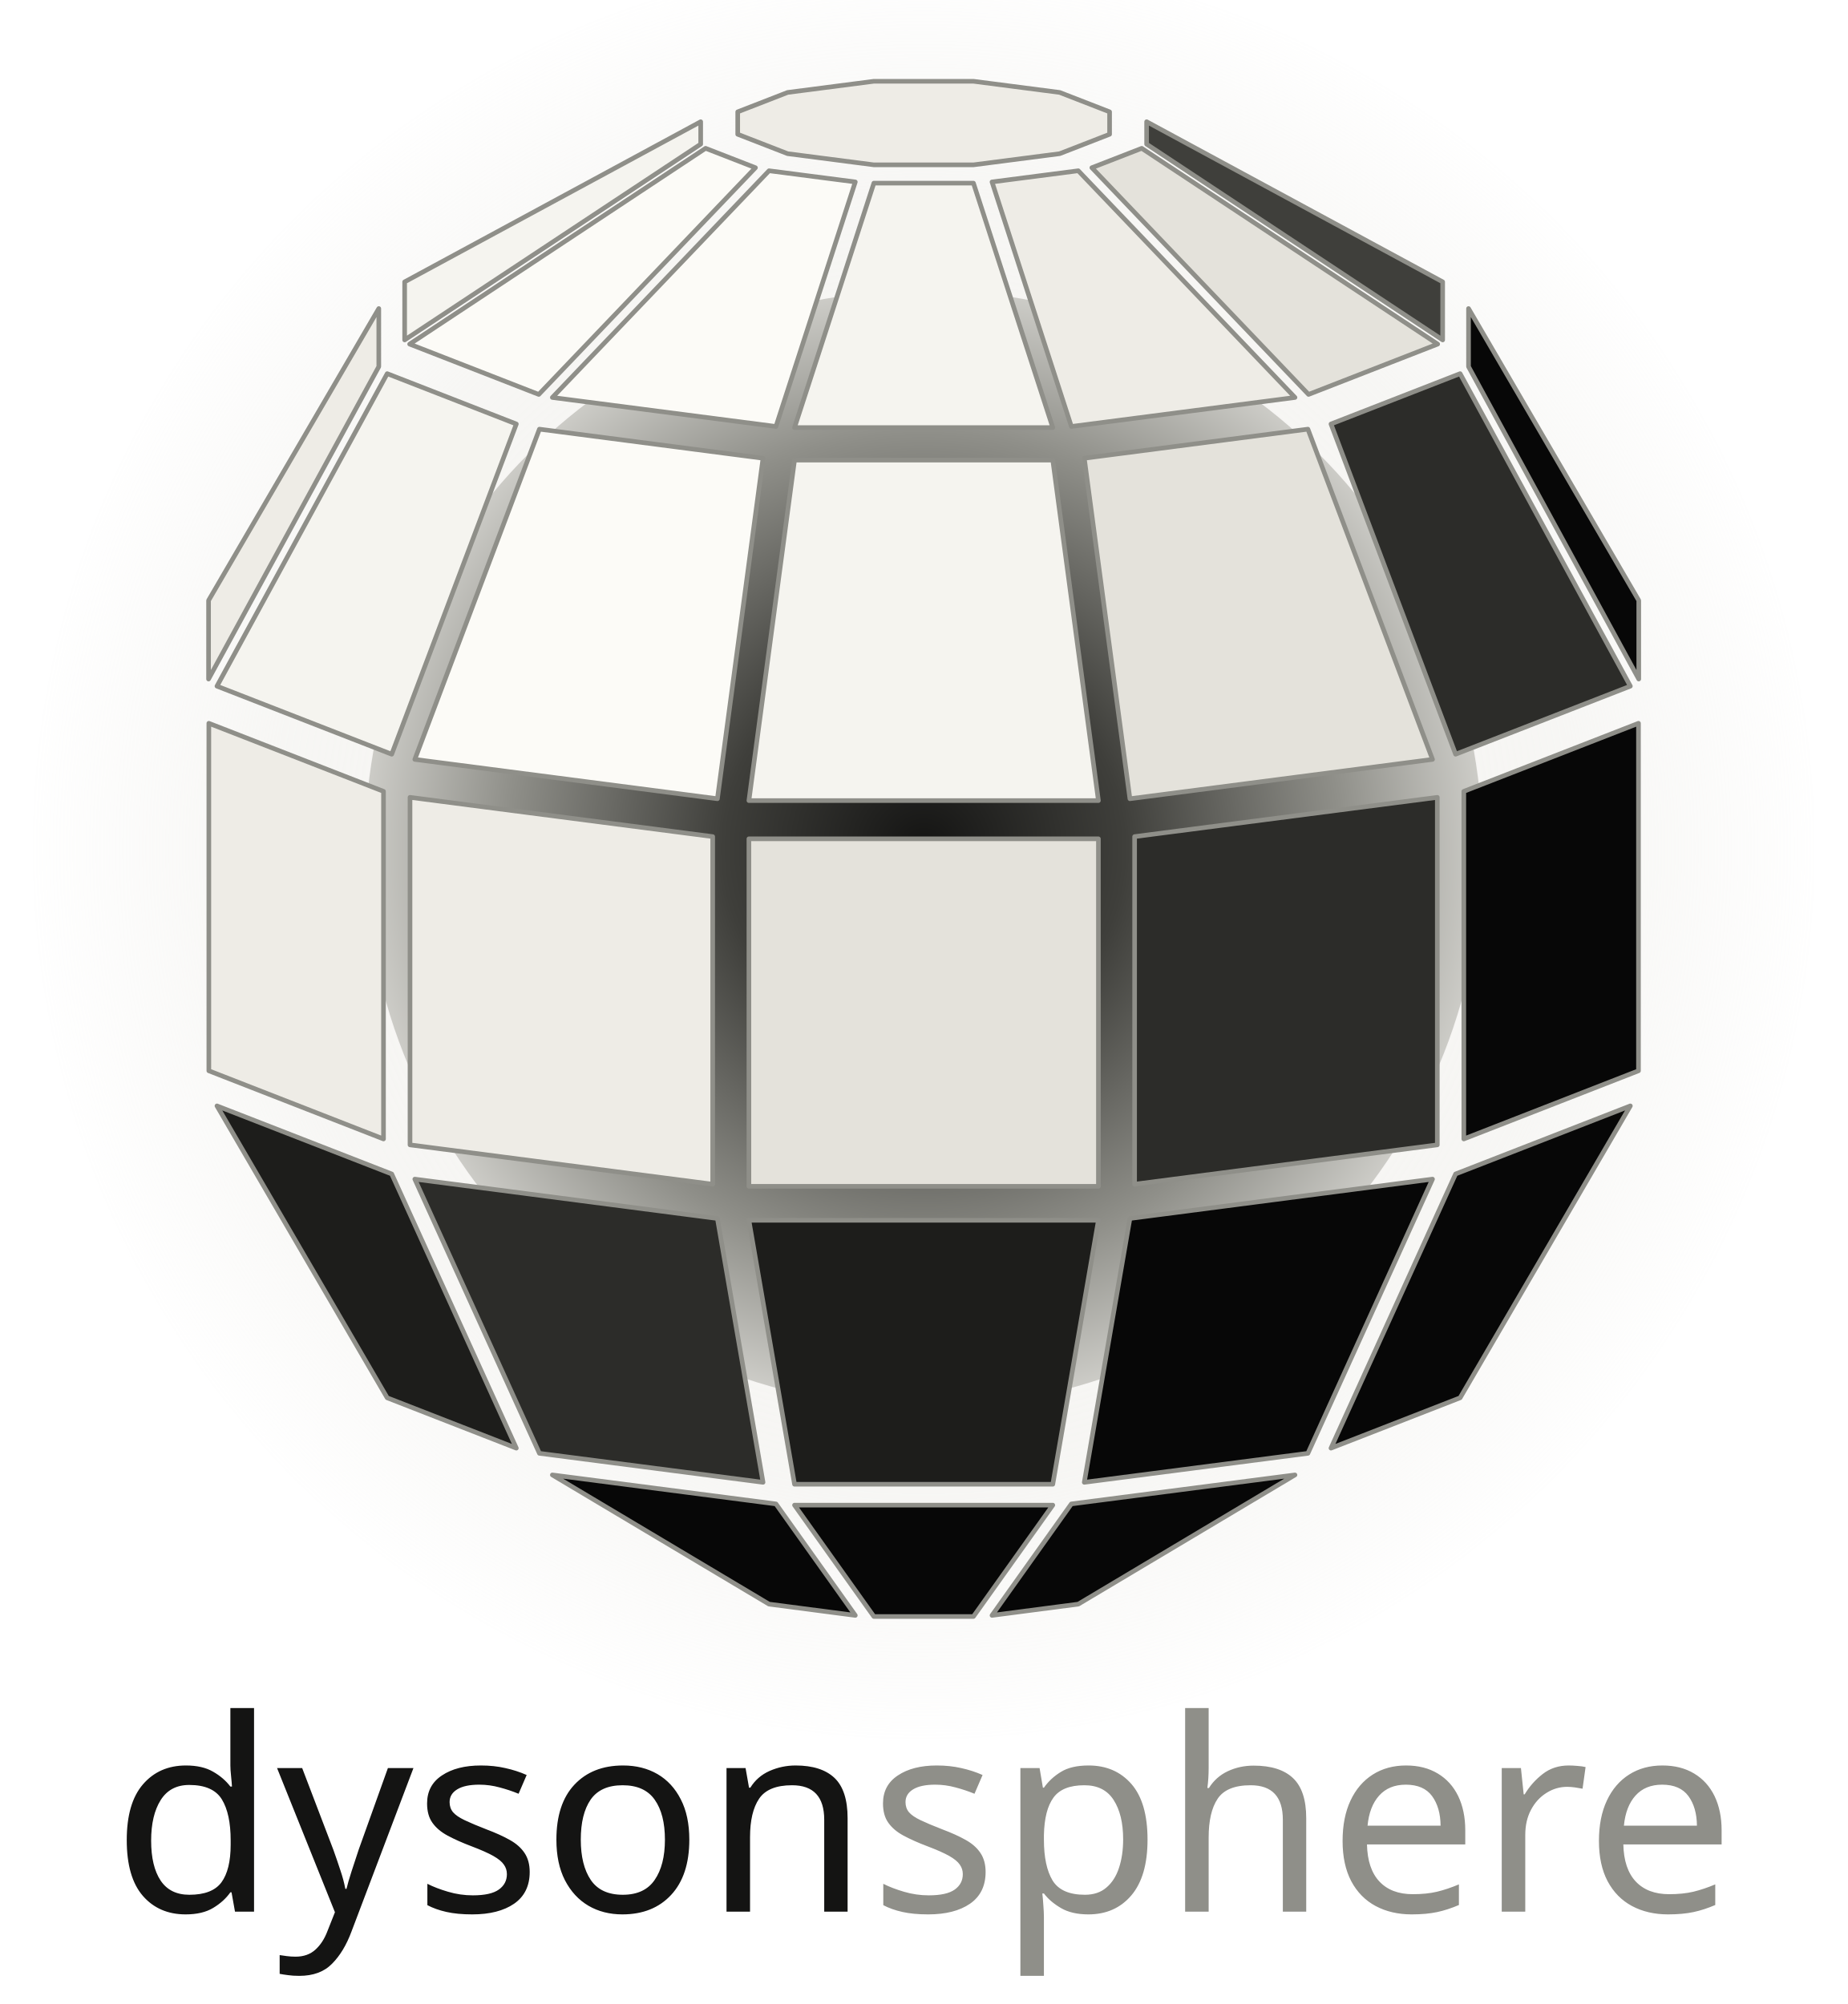
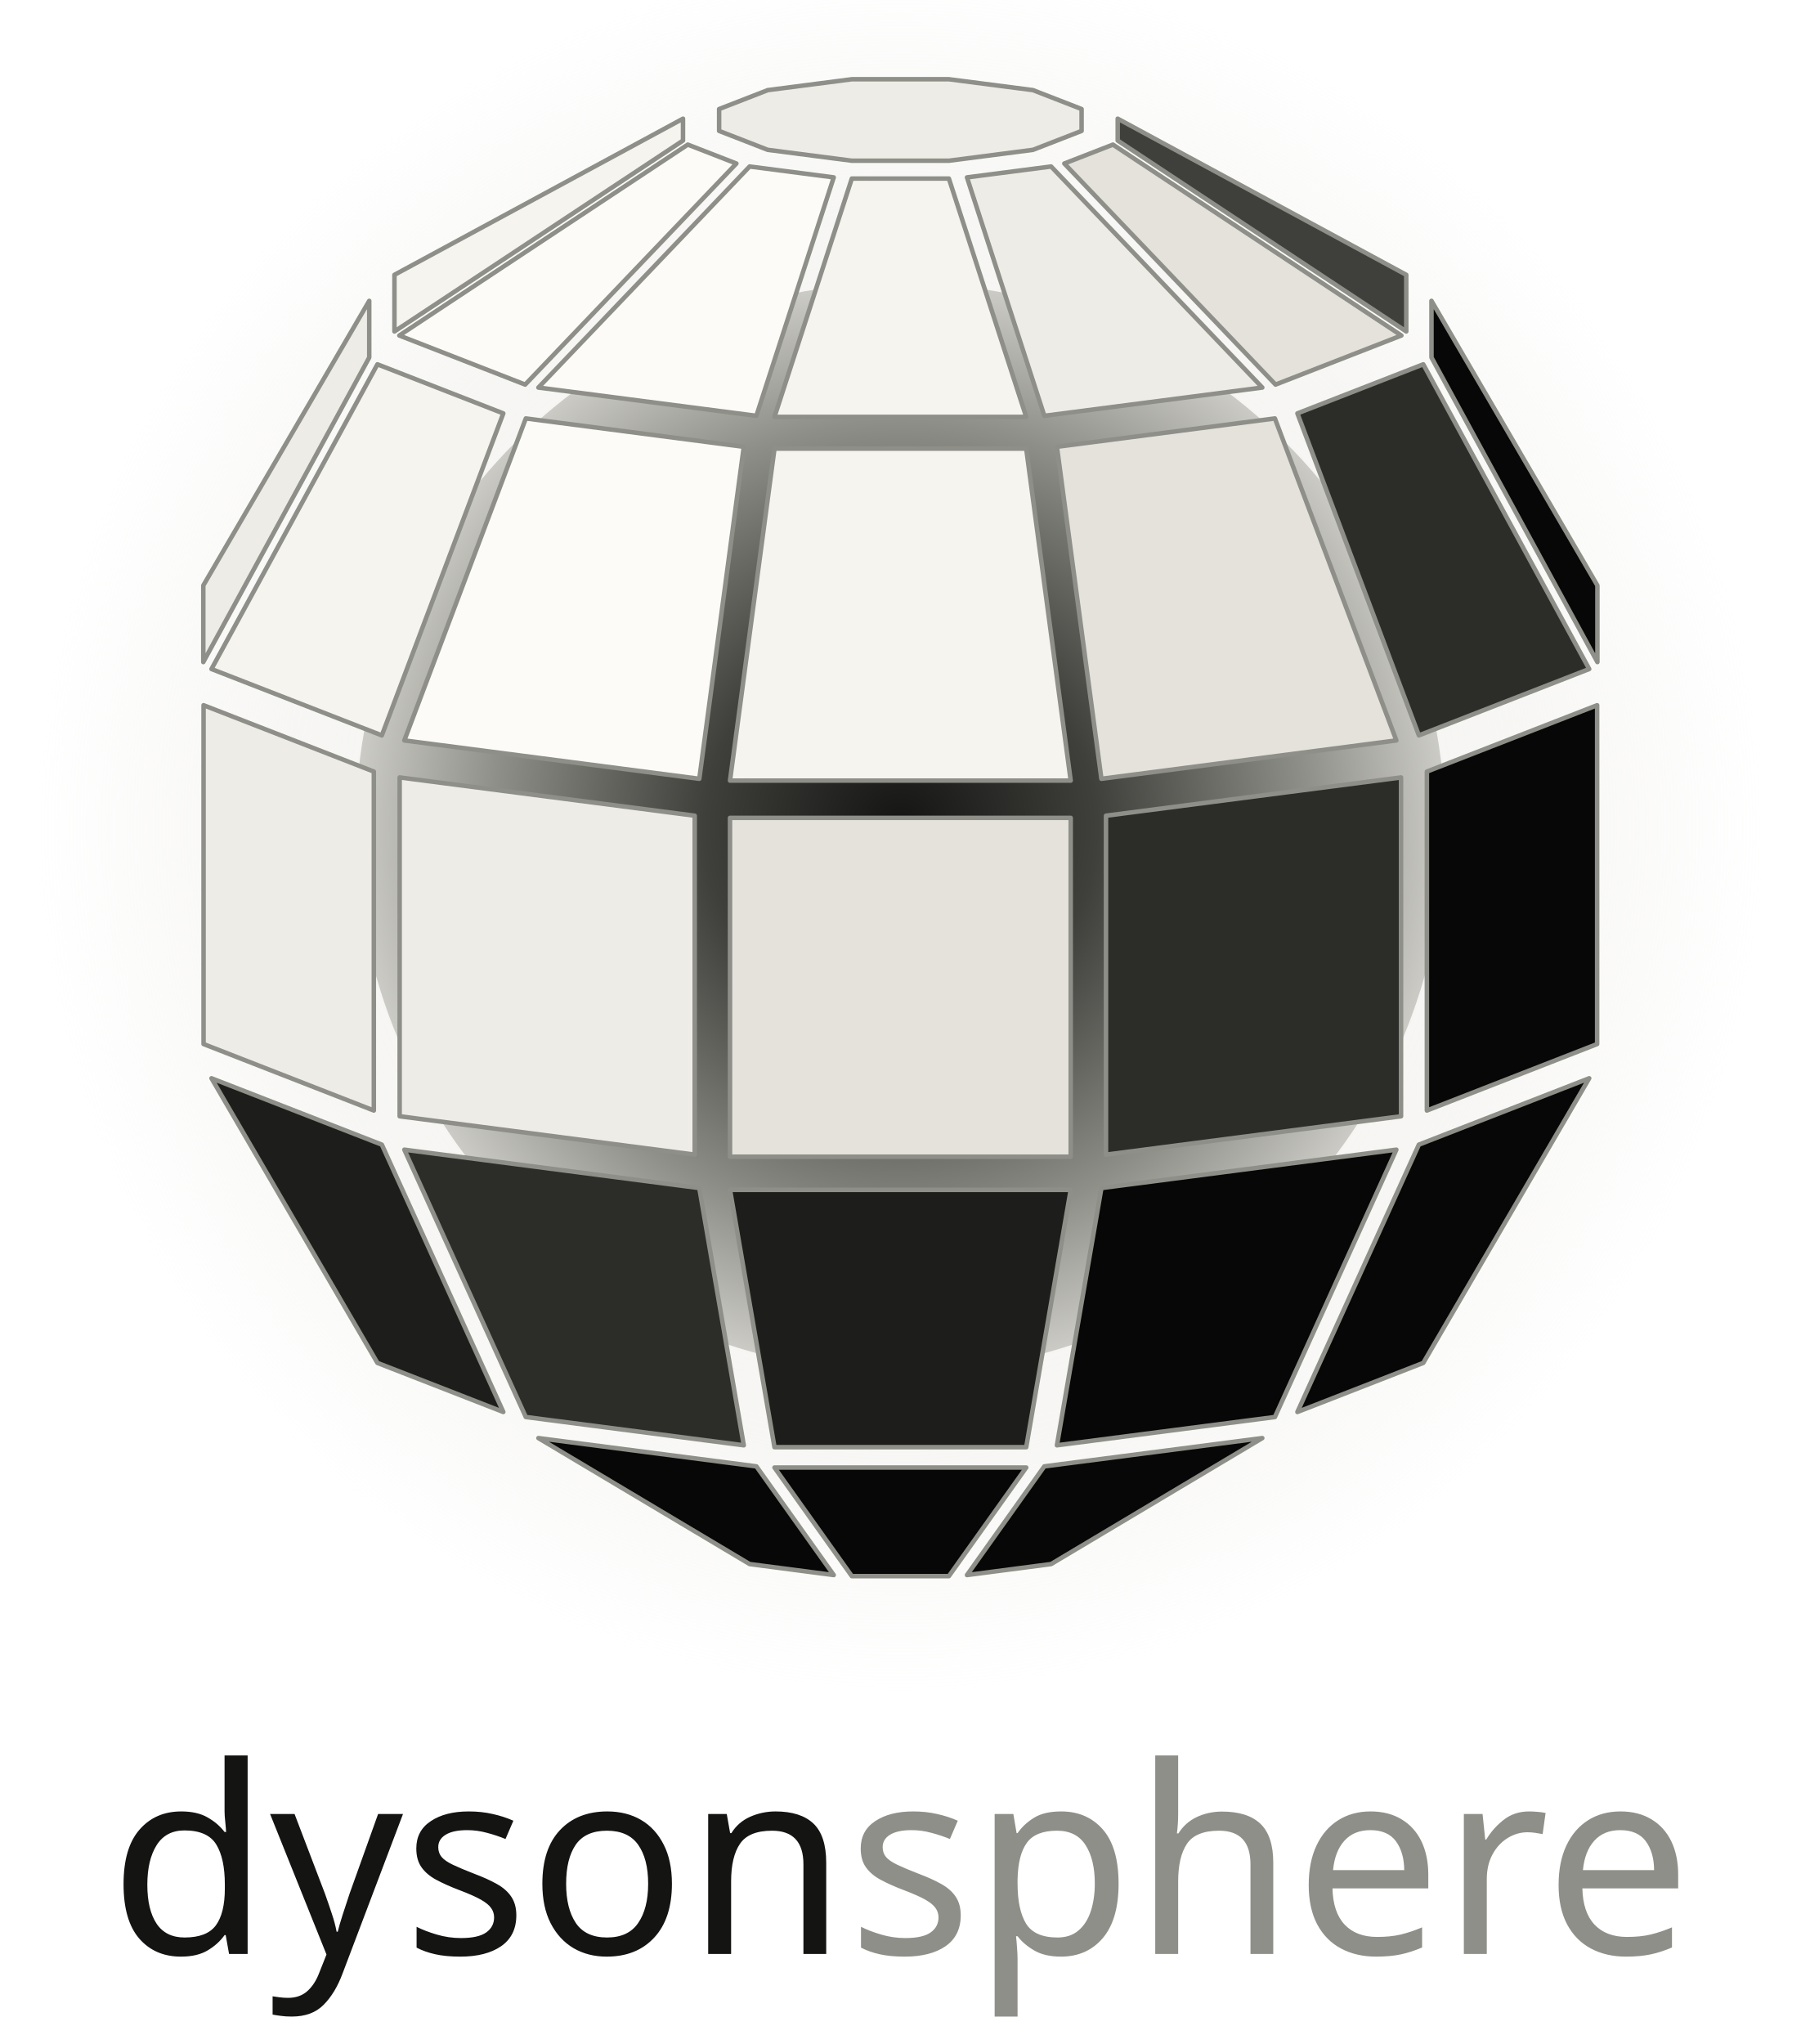
- <svg xmlns="http://www.w3.org/2000/svg" viewBox="0 0 200 217" fill="none">
+ <svg xmlns="http://www.w3.org/2000/svg" viewBox="0 0 200 227" fill="none">
  <defs>
    <radialGradient id="corona" cx="50%" cy="50%" r="50%">
      <stop offset="0.35" stop-color="#EEECE6" stop-opacity="0.5" />
      <stop offset="0.72" stop-color="#E4E2DB" stop-opacity="0.3" />
      <stop offset="1" stop-color="#E4E2DB" stop-opacity="0" />
    </radialGradient>
    <radialGradient id="starcore" cx="50%" cy="50%" r="60%">
      <stop offset="0" stop-color="#141413" />
      <stop offset="0.30" stop-color="#3F3F3B" />
      <stop offset="0.62" stop-color="#8F8F89" />
      <stop offset="1" stop-color="#FCFBF7" />
    </radialGradient>
  </defs>
  <circle cx="100.00" cy="91.92" r="96.6" fill="url(#corona)" />
  <circle cx="100.00" cy="91.92" r="60.5" fill="url(#starcore)" />
  <polygon points="22.58,65.02 22.58,73.53 41.01,39.70 41.01,33.41" fill="#EEECE6" stroke="#8F8F89" stroke-width="0.5" stroke-linejoin="round" />
  <polygon points="177.42,73.53 177.42,65.02 158.99,33.41 158.99,39.70" fill="#070707" stroke="#8F8F89" stroke-width="0.5" stroke-linejoin="round" />
  <polygon points="43.81,30.52 43.81,36.81 75.86,15.61 75.86,13.18" fill="#F5F4EF" stroke="#8F8F89" stroke-width="0.5" stroke-linejoin="round" />
  <polygon points="156.19,36.81 156.19,30.52 124.14,13.18 124.14,15.61" fill="#3F3F3B" stroke="#8F8F89" stroke-width="0.5" stroke-linejoin="round" />
  <polygon points="105.39,17.85 114.73,16.64 120.13,14.54 120.13,12.11 114.73,10.01 105.39,8.80 94.61,8.80 85.27,10.01 79.87,12.11 79.87,14.54 85.27,16.64 94.61,17.85" fill="#EEECE6" stroke="#8F8F89" stroke-width="0.5" stroke-linejoin="round" />
  <polygon points="83.26,173.70 92.60,174.92 84.01,162.85 59.80,159.71" fill="#070707" stroke="#8F8F89" stroke-width="0.5" stroke-linejoin="round" />
  <polygon points="107.40,174.92 116.74,173.70 140.20,159.71 115.99,162.85" fill="#070707" stroke="#8F8F89" stroke-width="0.5" stroke-linejoin="round" />
  <polygon points="94.61,175.04 105.39,175.04 113.98,162.98 86.02,162.98" fill="#070707" stroke="#8F8F89" stroke-width="0.5" stroke-linejoin="round" />
  <polygon points="41.92,151.36 55.90,156.81 42.41,127.12 23.49,119.75" fill="#1D1D1B" stroke="#8F8F89" stroke-width="0.5" stroke-linejoin="round" />
  <polygon points="144.10,156.81 158.08,151.36 176.51,119.75 157.59,127.12" fill="#070707" stroke="#8F8F89" stroke-width="0.5" stroke-linejoin="round" />
  <polygon points="44.35,37.26 58.33,42.71 81.79,18.16 76.39,16.06" fill="#FCFBF7" stroke="#8F8F89" stroke-width="0.5" stroke-linejoin="round" />
  <polygon points="141.67,42.71 155.65,37.26 123.61,16.06 118.21,18.16" fill="#E4E2DB" stroke="#8F8F89" stroke-width="0.5" stroke-linejoin="round" />
  <polygon points="22.61,115.95 41.52,123.33 41.52,85.69 22.61,78.32" fill="#EEECE6" stroke="#8F8F89" stroke-width="0.5" stroke-linejoin="round" />
  <polygon points="158.48,123.33 177.39,115.95 177.39,78.32 158.48,85.69" fill="#070707" stroke="#8F8F89" stroke-width="0.5" stroke-linejoin="round" />
  <polygon points="23.49,74.30 42.41,81.67 55.90,45.91 41.92,40.46" fill="#F5F4EF" stroke="#8F8F89" stroke-width="0.5" stroke-linejoin="round" />
  <polygon points="157.59,81.67 176.51,74.30 158.08,40.46 144.10,45.91" fill="#2C2C29" stroke="#8F8F89" stroke-width="0.5" stroke-linejoin="round" />
  <polygon points="58.40,157.37 82.61,160.51 77.67,131.94 44.91,127.68" fill="#2C2C29" stroke="#8F8F89" stroke-width="0.5" stroke-linejoin="round" />
  <polygon points="117.39,160.51 141.60,157.37 155.09,127.68 122.33,131.94" fill="#070707" stroke="#8F8F89" stroke-width="0.5" stroke-linejoin="round" />
  <polygon points="59.80,43.04 84.01,46.18 92.60,19.70 83.26,18.49" fill="#FCFBF7" stroke="#8F8F89" stroke-width="0.5" stroke-linejoin="round" />
  <polygon points="115.99,46.18 140.20,43.04 116.74,18.49 107.40,19.70" fill="#EEECE6" stroke="#8F8F89" stroke-width="0.5" stroke-linejoin="round" />
  <polygon points="86.02,46.30 113.98,46.30 105.39,19.83 94.61,19.83" fill="#F5F4EF" stroke="#8F8F89" stroke-width="0.5" stroke-linejoin="round" />
  <polygon points="86.02,160.72 113.98,160.72 118.92,132.14 81.08,132.14" fill="#1D1D1B" stroke="#8F8F89" stroke-width="0.5" stroke-linejoin="round" />
  <polygon points="44.91,82.23 77.67,86.49 82.61,49.62 58.40,46.47" fill="#FCFBF7" stroke="#8F8F89" stroke-width="0.5" stroke-linejoin="round" />
  <polygon points="122.33,86.49 155.09,82.23 141.60,46.47 117.39,49.62" fill="#E4E2DB" stroke="#8F8F89" stroke-width="0.5" stroke-linejoin="round" />
  <polygon points="44.39,123.97 77.16,128.23 77.16,90.59 44.39,86.34" fill="#EEECE6" stroke="#8F8F89" stroke-width="0.5" stroke-linejoin="round" />
  <polygon points="122.84,128.23 155.61,123.97 155.61,86.34 122.84,90.59" fill="#2C2C29" stroke="#8F8F89" stroke-width="0.5" stroke-linejoin="round" />
  <polygon points="81.08,86.69 118.92,86.69 113.98,49.82 86.02,49.82" fill="#F5F4EF" stroke="#8F8F89" stroke-width="0.5" stroke-linejoin="round" />
  <polygon points="81.08,128.46 118.92,128.46 118.92,90.83 81.08,90.83" fill="#E4E2DB" stroke="#8F8F89" stroke-width="0.5" stroke-linejoin="round" />
-   <text x="100" y="207" text-anchor="middle" font-family="'Graphik Light', 'Graphik-Light', 'Graphik', sans-serif" font-size="29" font-weight="300" fill="#141413">dyson<tspan fill="#8F8F89">sphere</tspan>
+   <text x="100" y="217" text-anchor="middle" font-family="'Graphik Light', 'Graphik-Light', 'Graphik', sans-serif" font-size="29" font-weight="300" fill="#141413">dyson<tspan fill="#8F8F89">sphere</tspan>
  </text>
</svg>
